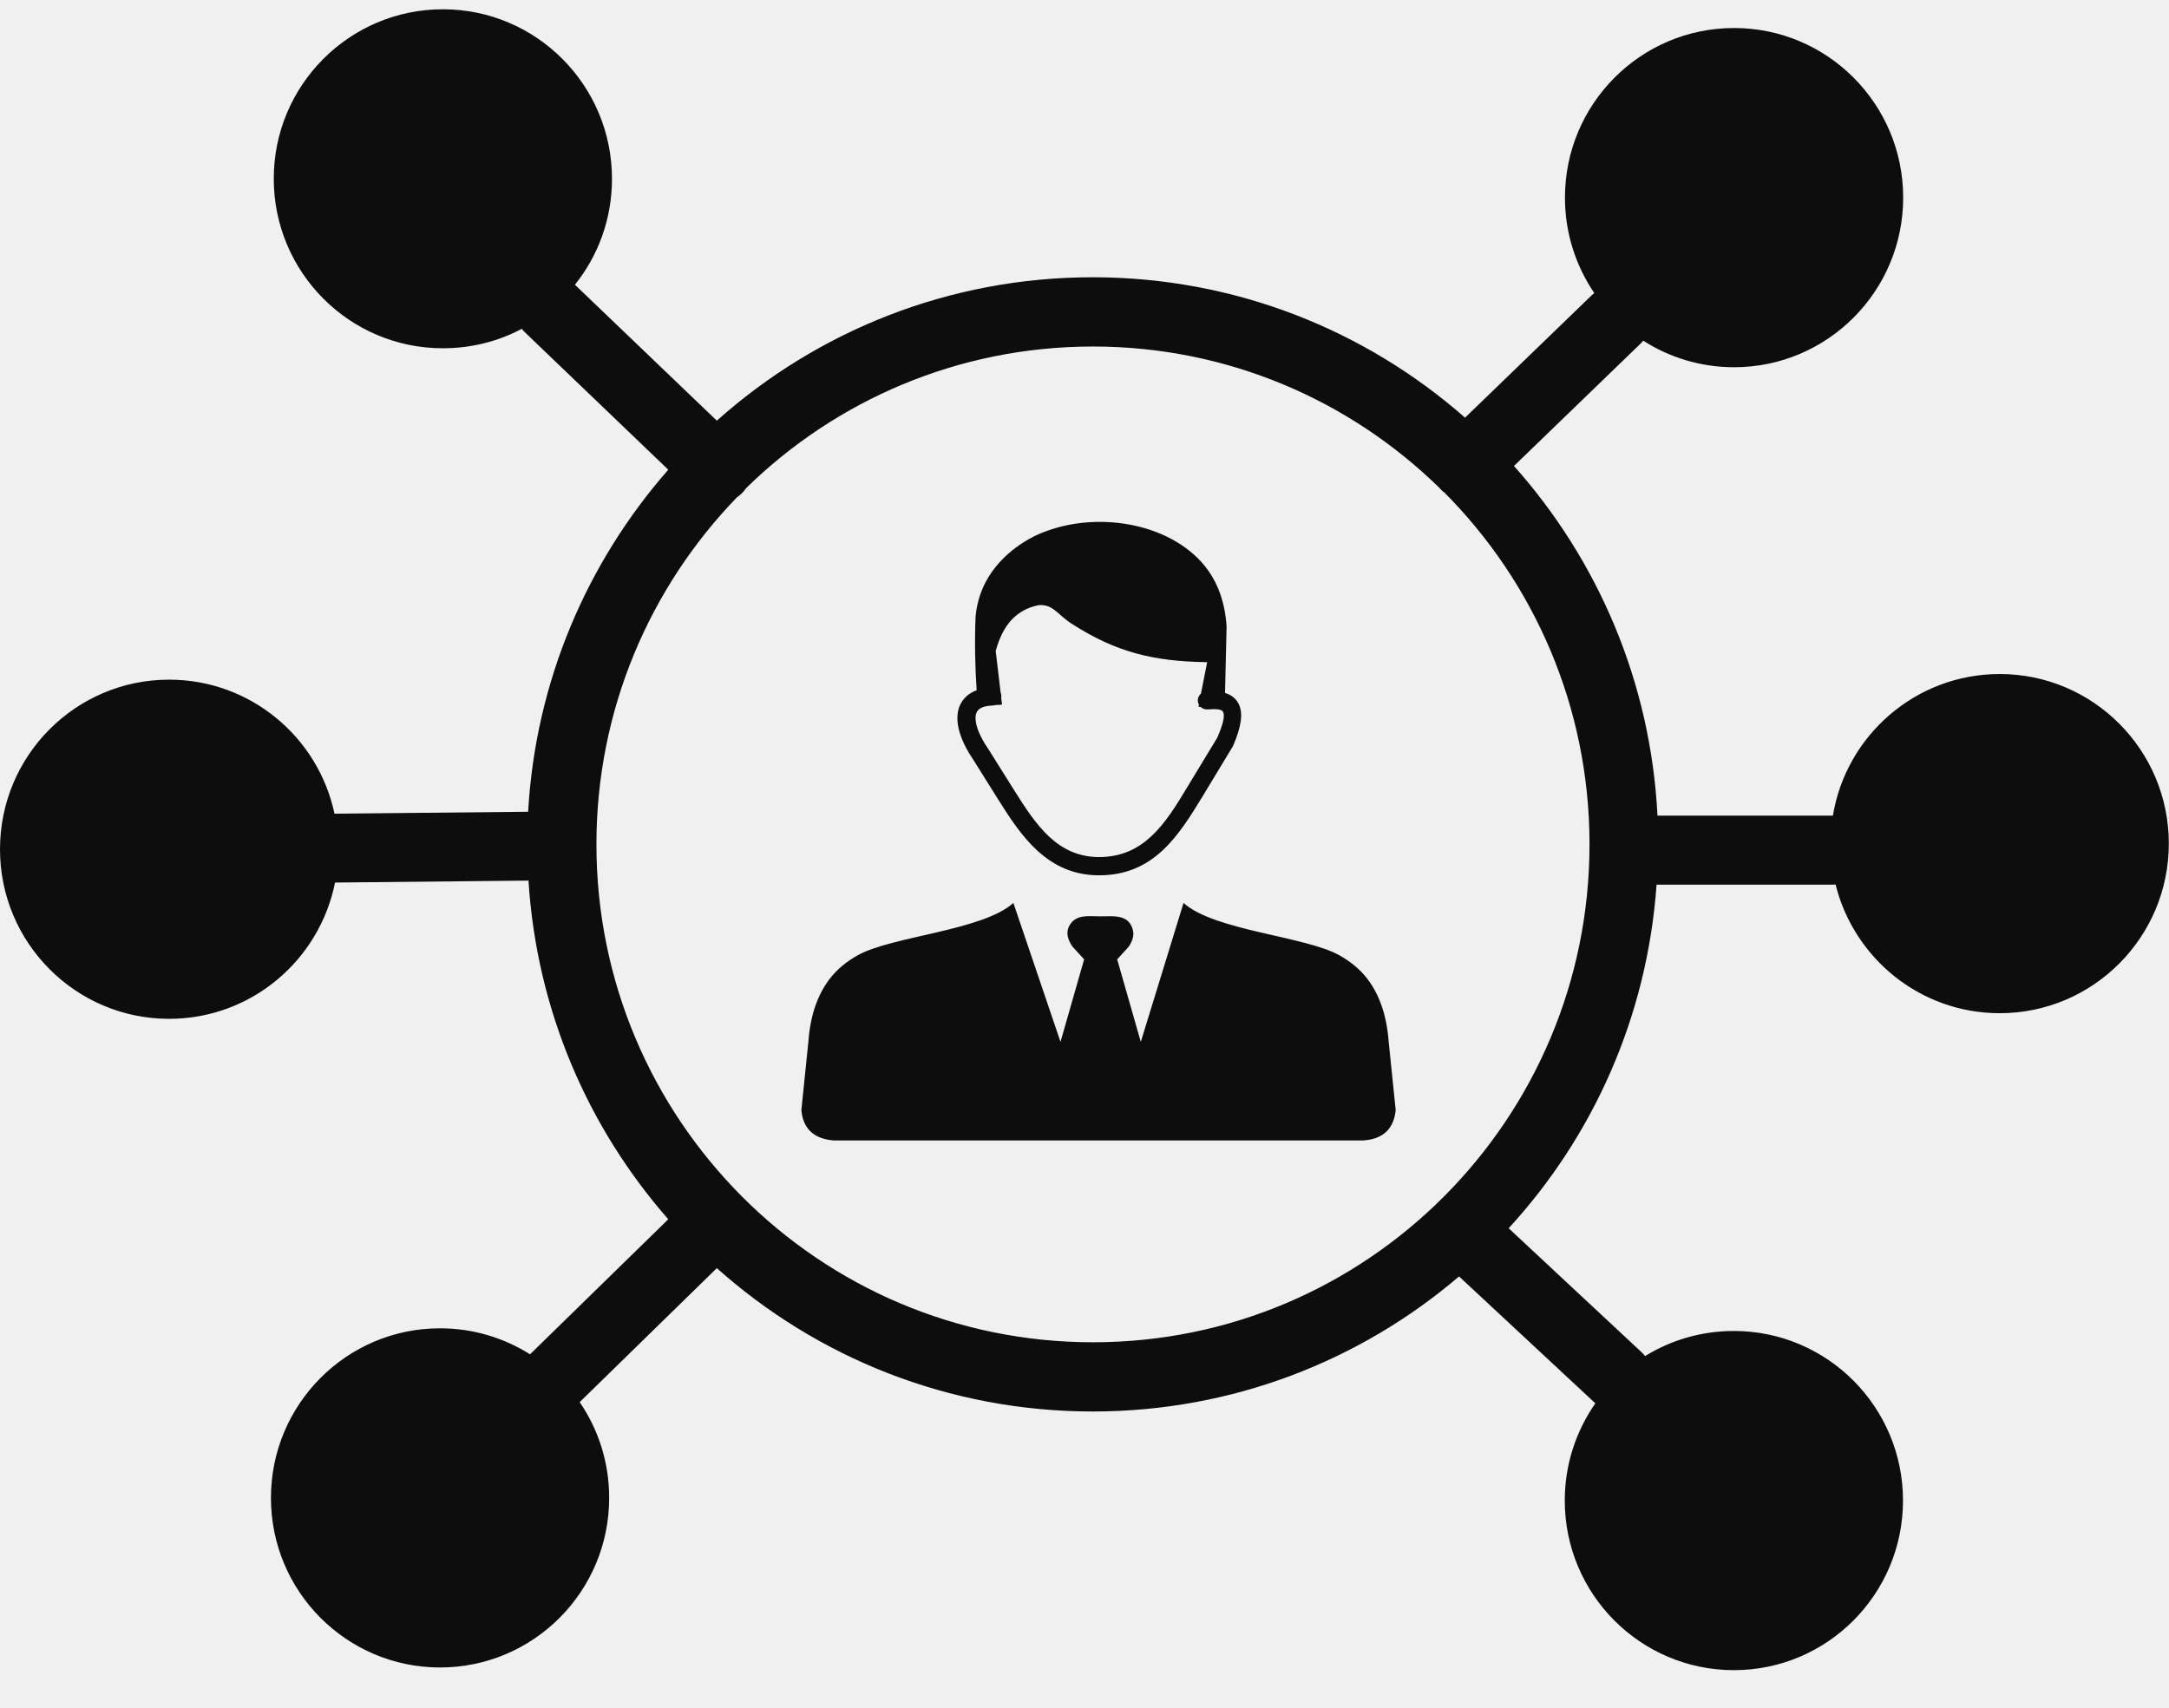
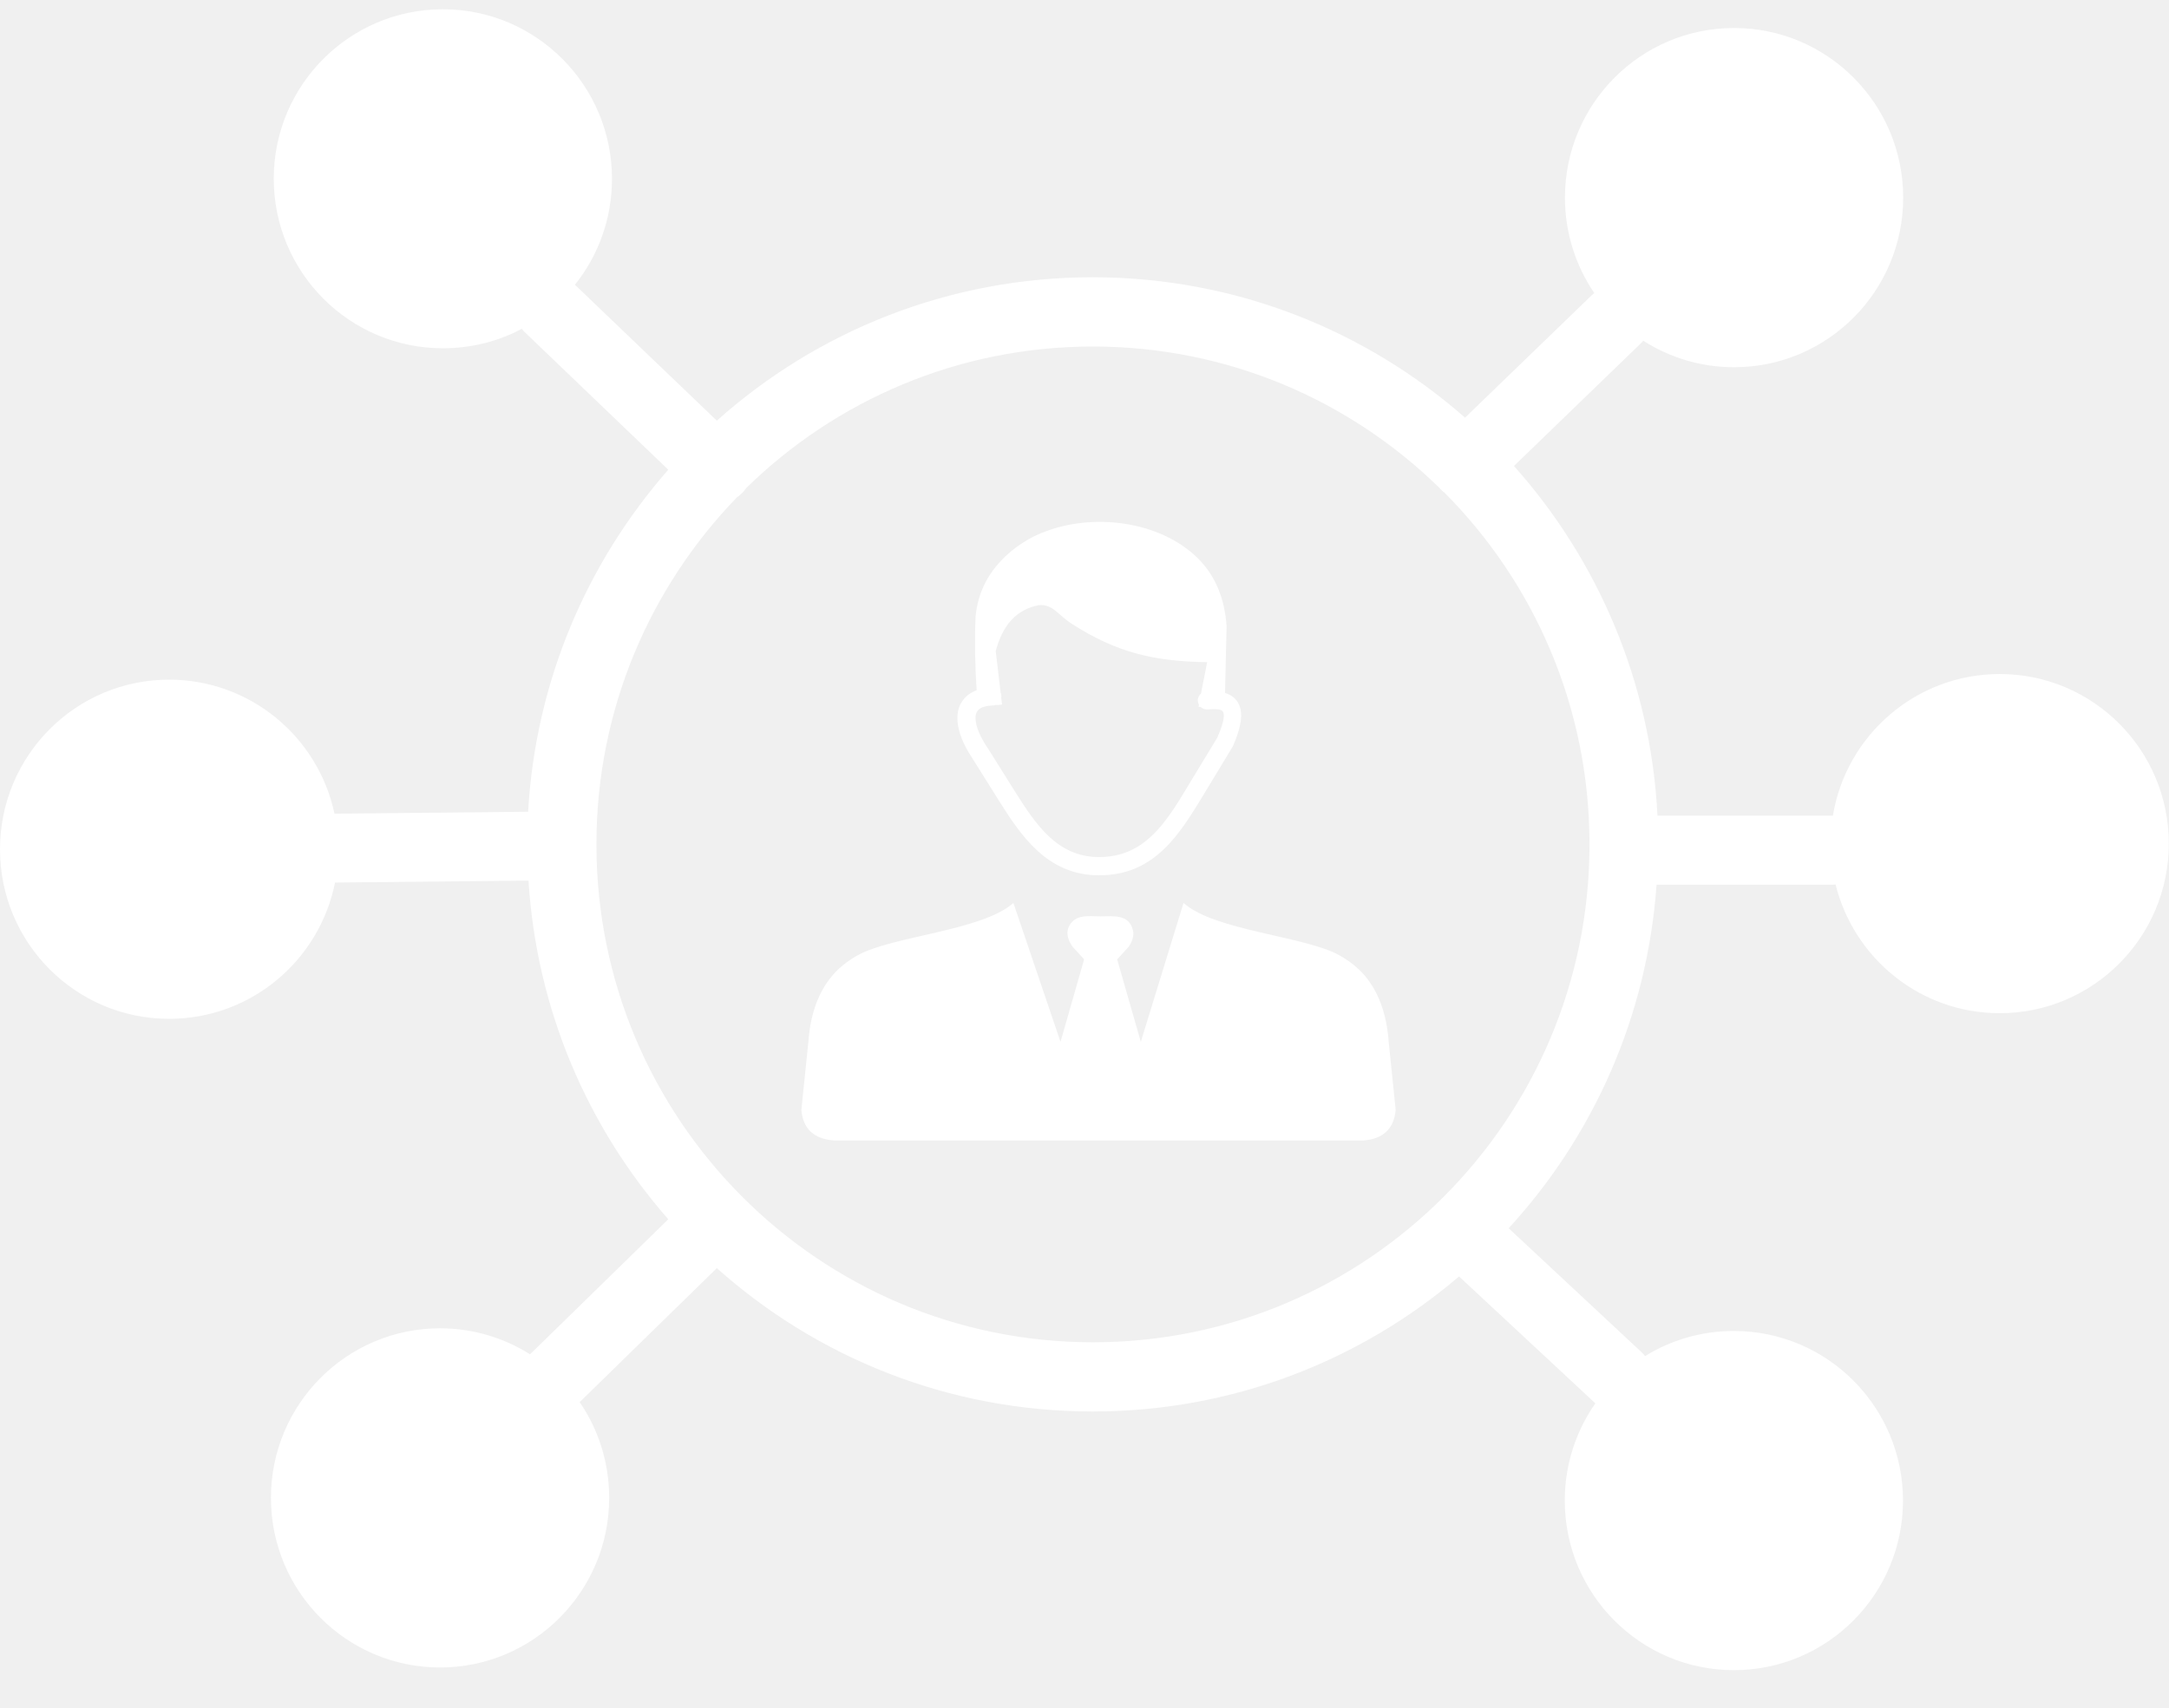
<svg xmlns="http://www.w3.org/2000/svg" width="47" height="37" viewBox="0 0 47 37" fill="none">
  <g clip-path="url(#clip0_373_327)">
-     <path fill-rule="evenodd" clip-rule="evenodd" d="M37.575 0.607C39.599 0.607 41.24 2.253 41.24 4.283C41.24 6.313 39.599 7.959 37.575 7.959C36.853 7.959 36.176 7.748 35.606 7.383C35.583 7.414 35.556 7.444 35.525 7.471L32.806 10.099C34.619 12.133 35.77 14.773 35.916 17.677H39.717C40.004 15.935 41.515 14.608 43.332 14.608C45.355 14.608 46.996 16.253 46.996 18.283C46.996 20.313 45.355 21.959 43.332 21.959C41.615 21.959 40.173 20.773 39.775 19.169C39.756 19.169 39.737 19.173 39.717 19.173H35.896C35.694 22.039 34.516 24.633 32.691 26.62L35.571 29.306C35.598 29.333 35.625 29.36 35.648 29.39C36.206 29.045 36.864 28.846 37.572 28.846C39.595 28.846 41.236 30.492 41.236 32.521C41.236 34.551 39.595 36.197 37.572 36.197C35.548 36.197 33.907 34.551 33.907 32.521C33.907 31.739 34.152 31.013 34.569 30.415L34.558 30.403L31.616 27.664C29.478 29.49 26.705 30.591 23.68 30.591C20.551 30.591 17.698 29.417 15.533 27.484L12.565 30.384L12.561 30.388C12.966 30.979 13.2 31.692 13.2 32.464C13.2 34.493 11.559 36.139 9.535 36.139C7.512 36.139 5.871 34.493 5.871 32.464C5.871 30.434 7.512 28.788 9.535 28.788C10.251 28.788 10.92 28.995 11.486 29.352C11.498 29.337 11.509 29.325 11.524 29.314L14.481 26.425C12.741 24.441 11.628 21.893 11.452 19.085L7.283 19.127H7.26C6.923 20.812 5.443 22.081 3.664 22.081C1.641 22.081 0 20.436 0 18.406C0 16.376 1.641 14.73 3.664 14.73C5.424 14.73 6.896 15.973 7.248 17.635H7.267L11.444 17.593C11.605 14.757 12.725 12.183 14.481 10.18L11.371 7.199C11.348 7.176 11.325 7.153 11.306 7.126C10.798 7.398 10.212 7.548 9.597 7.548C7.573 7.548 5.932 5.902 5.932 3.872C5.932 1.847 7.573 0.201 9.597 0.201C11.62 0.201 13.261 1.847 13.261 3.876C13.261 4.743 12.963 5.541 12.458 6.171L15.533 9.117C17.698 7.184 20.551 6.009 23.676 6.009C26.766 6.009 29.589 7.157 31.746 9.052L34.493 6.397C34.508 6.382 34.527 6.366 34.546 6.351C34.145 5.76 33.911 5.05 33.911 4.283C33.911 2.253 35.552 0.607 37.575 0.607ZM21.959 19.569L22.98 22.58L23.492 20.792L23.24 20.516C23.125 20.351 23.102 20.205 23.163 20.079C23.301 19.806 23.58 19.86 23.844 19.86C24.12 19.86 24.46 19.806 24.548 20.155C24.579 20.271 24.54 20.393 24.46 20.516L24.208 20.792L24.72 22.58L25.646 19.569C26.311 20.171 28.289 20.29 29.023 20.704C29.256 20.835 29.467 21 29.635 21.222C29.891 21.56 30.048 22.005 30.09 22.565L30.243 24.057C30.205 24.456 29.979 24.687 29.54 24.717H23.856H18.069C17.625 24.683 17.399 24.453 17.365 24.057L17.518 22.565C17.56 22.001 17.717 21.56 17.973 21.222C18.141 21 18.352 20.835 18.585 20.704C19.319 20.29 21.293 20.171 21.959 19.569ZM21.683 15.014C21.695 15.037 21.698 15.06 21.698 15.087C21.698 15.099 21.698 15.11 21.695 15.126L21.714 15.268C21.664 15.279 21.618 15.279 21.572 15.279C21.553 15.287 21.53 15.29 21.511 15.29C21.385 15.294 21.293 15.317 21.232 15.36C21.201 15.383 21.174 15.409 21.163 15.44C21.144 15.479 21.136 15.525 21.14 15.578C21.144 15.747 21.236 15.966 21.408 16.223L21.412 16.227L21.982 17.136C22.211 17.5 22.448 17.869 22.743 18.141C23.022 18.398 23.366 18.575 23.814 18.575C24.303 18.575 24.659 18.394 24.95 18.122C25.256 17.838 25.497 17.443 25.734 17.048L26.376 15.989C26.506 15.693 26.545 15.513 26.503 15.429C26.476 15.371 26.361 15.36 26.17 15.375C26.112 15.379 26.055 15.36 26.017 15.321C26.002 15.321 25.986 15.321 25.971 15.317L25.979 15.271C25.967 15.248 25.959 15.225 25.956 15.198C25.948 15.133 25.979 15.072 26.024 15.03L26.158 14.351C24.984 14.335 24.181 14.132 23.228 13.522C22.915 13.322 22.823 13.092 22.509 13.115C22.272 13.161 22.073 13.269 21.916 13.437C21.764 13.602 21.653 13.825 21.576 14.109L21.683 15.014ZM26.545 15.018C26.682 15.06 26.782 15.137 26.843 15.26C26.939 15.456 26.9 15.747 26.721 16.162C26.717 16.169 26.713 16.177 26.709 16.184L26.059 17.259C25.806 17.673 25.55 18.091 25.21 18.414C24.854 18.751 24.41 18.974 23.81 18.97C23.248 18.97 22.823 18.751 22.475 18.433C22.142 18.126 21.886 17.735 21.645 17.351L21.075 16.442C20.861 16.123 20.754 15.832 20.746 15.594C20.742 15.479 20.761 15.371 20.803 15.279C20.849 15.183 20.918 15.099 21.01 15.037C21.056 15.007 21.106 14.98 21.163 14.961C21.129 14.473 21.117 13.867 21.14 13.361C21.151 13.238 21.174 13.115 21.209 12.989C21.354 12.467 21.721 12.045 22.173 11.757C22.333 11.653 22.506 11.569 22.693 11.504C23.791 11.105 25.24 11.323 26.021 12.167C26.338 12.513 26.537 12.966 26.579 13.572L26.545 15.018ZM31.28 10.663C31.257 10.644 31.238 10.625 31.219 10.606C31.207 10.594 31.2 10.583 31.188 10.571C29.249 8.676 26.602 7.51 23.684 7.51C20.758 7.51 18.107 8.68 16.168 10.579C16.145 10.614 16.118 10.644 16.091 10.675C16.053 10.713 16.015 10.748 15.969 10.778C14.087 12.724 12.924 15.375 12.924 18.299C12.924 21.28 14.129 23.977 16.076 25.93C18.023 27.883 20.712 29.091 23.684 29.091C26.655 29.091 29.344 27.883 31.291 25.93C33.238 23.977 34.443 21.28 34.443 18.299C34.443 15.317 33.238 12.62 31.291 10.667L31.28 10.663Z" fill="#0D0D0D" />
+     <path fill-rule="evenodd" clip-rule="evenodd" d="M37.575 0.607C39.599 0.607 41.24 2.253 41.24 4.283C41.24 6.313 39.599 7.959 37.575 7.959C36.853 7.959 36.176 7.748 35.606 7.383C35.583 7.414 35.556 7.444 35.525 7.471L32.806 10.099C34.619 12.133 35.77 14.773 35.916 17.677H39.717C40.004 15.935 41.515 14.608 43.332 14.608C45.355 14.608 46.996 16.253 46.996 18.283C46.996 20.313 45.355 21.959 43.332 21.959C41.615 21.959 40.173 20.773 39.775 19.169C39.756 19.169 39.737 19.173 39.717 19.173H35.896C35.694 22.039 34.516 24.633 32.691 26.62L35.571 29.306C35.598 29.333 35.625 29.36 35.648 29.39C36.206 29.045 36.864 28.846 37.572 28.846C39.595 28.846 41.236 30.492 41.236 32.521C41.236 34.551 39.595 36.197 37.572 36.197C35.548 36.197 33.907 34.551 33.907 32.521C33.907 31.739 34.152 31.013 34.569 30.415L34.558 30.403L31.616 27.664C29.478 29.49 26.705 30.591 23.68 30.591C20.551 30.591 17.698 29.417 15.533 27.484L12.565 30.384L12.561 30.388C12.966 30.979 13.2 31.692 13.2 32.464C13.2 34.493 11.559 36.139 9.535 36.139C7.512 36.139 5.871 34.493 5.871 32.464C5.871 30.434 7.512 28.788 9.535 28.788C10.251 28.788 10.92 28.995 11.486 29.352C11.498 29.337 11.509 29.325 11.524 29.314L14.481 26.425C12.741 24.441 11.628 21.893 11.452 19.085L7.283 19.127H7.26C6.923 20.812 5.443 22.081 3.664 22.081C1.641 22.081 0 20.436 0 18.406C0 16.376 1.641 14.73 3.664 14.73C5.424 14.73 6.896 15.973 7.248 17.635H7.267L11.444 17.593C11.605 14.757 12.725 12.183 14.481 10.18L11.371 7.199C11.348 7.176 11.325 7.153 11.306 7.126C10.798 7.398 10.212 7.548 9.597 7.548C7.573 7.548 5.932 5.902 5.932 3.872C5.932 1.847 7.573 0.201 9.597 0.201C11.62 0.201 13.261 1.847 13.261 3.876C13.261 4.743 12.963 5.541 12.458 6.171L15.533 9.117C17.698 7.184 20.551 6.009 23.676 6.009C26.766 6.009 29.589 7.157 31.746 9.052L34.493 6.397C34.508 6.382 34.527 6.366 34.546 6.351C34.145 5.76 33.911 5.05 33.911 4.283C33.911 2.253 35.552 0.607 37.575 0.607ZM21.959 19.569L22.98 22.58L23.492 20.792L23.24 20.516C23.125 20.351 23.102 20.205 23.163 20.079C23.301 19.806 23.58 19.86 23.844 19.86C24.12 19.86 24.46 19.806 24.548 20.155C24.579 20.271 24.54 20.393 24.46 20.516L24.208 20.792L24.72 22.58L25.646 19.569C26.311 20.171 28.289 20.29 29.023 20.704C29.256 20.835 29.467 21 29.635 21.222C29.891 21.56 30.048 22.005 30.09 22.565L30.243 24.057C30.205 24.456 29.979 24.687 29.54 24.717H23.856H18.069C17.625 24.683 17.399 24.453 17.365 24.057L17.518 22.565C17.56 22.001 17.717 21.56 17.973 21.222C18.141 21 18.352 20.835 18.585 20.704C19.319 20.29 21.293 20.171 21.959 19.569ZM21.683 15.014C21.695 15.037 21.698 15.06 21.698 15.087C21.698 15.099 21.698 15.11 21.695 15.126L21.714 15.268C21.664 15.279 21.618 15.279 21.572 15.279C21.553 15.287 21.53 15.29 21.511 15.29C21.385 15.294 21.293 15.317 21.232 15.36C21.201 15.383 21.174 15.409 21.163 15.44C21.144 15.479 21.136 15.525 21.14 15.578C21.144 15.747 21.236 15.966 21.408 16.223L21.412 16.227L21.982 17.136C22.211 17.5 22.448 17.869 22.743 18.141C23.022 18.398 23.366 18.575 23.814 18.575C24.303 18.575 24.659 18.394 24.95 18.122C25.256 17.838 25.497 17.443 25.734 17.048L26.376 15.989C26.506 15.693 26.545 15.513 26.503 15.429C26.476 15.371 26.361 15.36 26.17 15.375C26.112 15.379 26.055 15.36 26.017 15.321C26.002 15.321 25.986 15.321 25.971 15.317L25.979 15.271C25.967 15.248 25.959 15.225 25.956 15.198C25.948 15.133 25.979 15.072 26.024 15.03L26.158 14.351C24.984 14.335 24.181 14.132 23.228 13.522C22.915 13.322 22.823 13.092 22.509 13.115C22.272 13.161 22.073 13.269 21.916 13.437C21.764 13.602 21.653 13.825 21.576 14.109L21.683 15.014ZM26.545 15.018C26.682 15.06 26.782 15.137 26.843 15.26C26.939 15.456 26.9 15.747 26.721 16.162C26.717 16.169 26.713 16.177 26.709 16.184L26.059 17.259C25.806 17.673 25.55 18.091 25.21 18.414C24.854 18.751 24.41 18.974 23.81 18.97C23.248 18.97 22.823 18.751 22.475 18.433C22.142 18.126 21.886 17.735 21.645 17.351L21.075 16.442C20.861 16.123 20.754 15.832 20.746 15.594C20.742 15.479 20.761 15.371 20.803 15.279C20.849 15.183 20.918 15.099 21.01 15.037C21.056 15.007 21.106 14.98 21.163 14.961C21.129 14.473 21.117 13.867 21.14 13.361C21.151 13.238 21.174 13.115 21.209 12.989C21.354 12.467 21.721 12.045 22.173 11.757C22.333 11.653 22.506 11.569 22.693 11.504C23.791 11.105 25.24 11.323 26.021 12.167C26.338 12.513 26.537 12.966 26.579 13.572L26.545 15.018ZM31.28 10.663C31.257 10.644 31.238 10.625 31.219 10.606C31.207 10.594 31.2 10.583 31.188 10.571C29.249 8.676 26.602 7.51 23.684 7.51C20.758 7.51 18.107 8.68 16.168 10.579C16.145 10.614 16.118 10.644 16.091 10.675C16.053 10.713 16.015 10.748 15.969 10.778C14.087 12.724 12.924 15.375 12.924 18.299C12.924 21.28 14.129 23.977 16.076 25.93C18.023 27.883 20.712 29.091 23.684 29.091C26.655 29.091 29.344 27.883 31.291 25.93C33.238 23.977 34.443 21.28 34.443 18.299C34.443 15.317 33.238 12.62 31.291 10.667L31.28 10.663Z" fill="#ffffff" />
  </g>
  <defs>
    <clipPath id="clip0_373_327">
      <rect width="47" height="36" fill="white" transform="translate(0 0.200684)" />
    </clipPath>
  </defs>
</svg>
